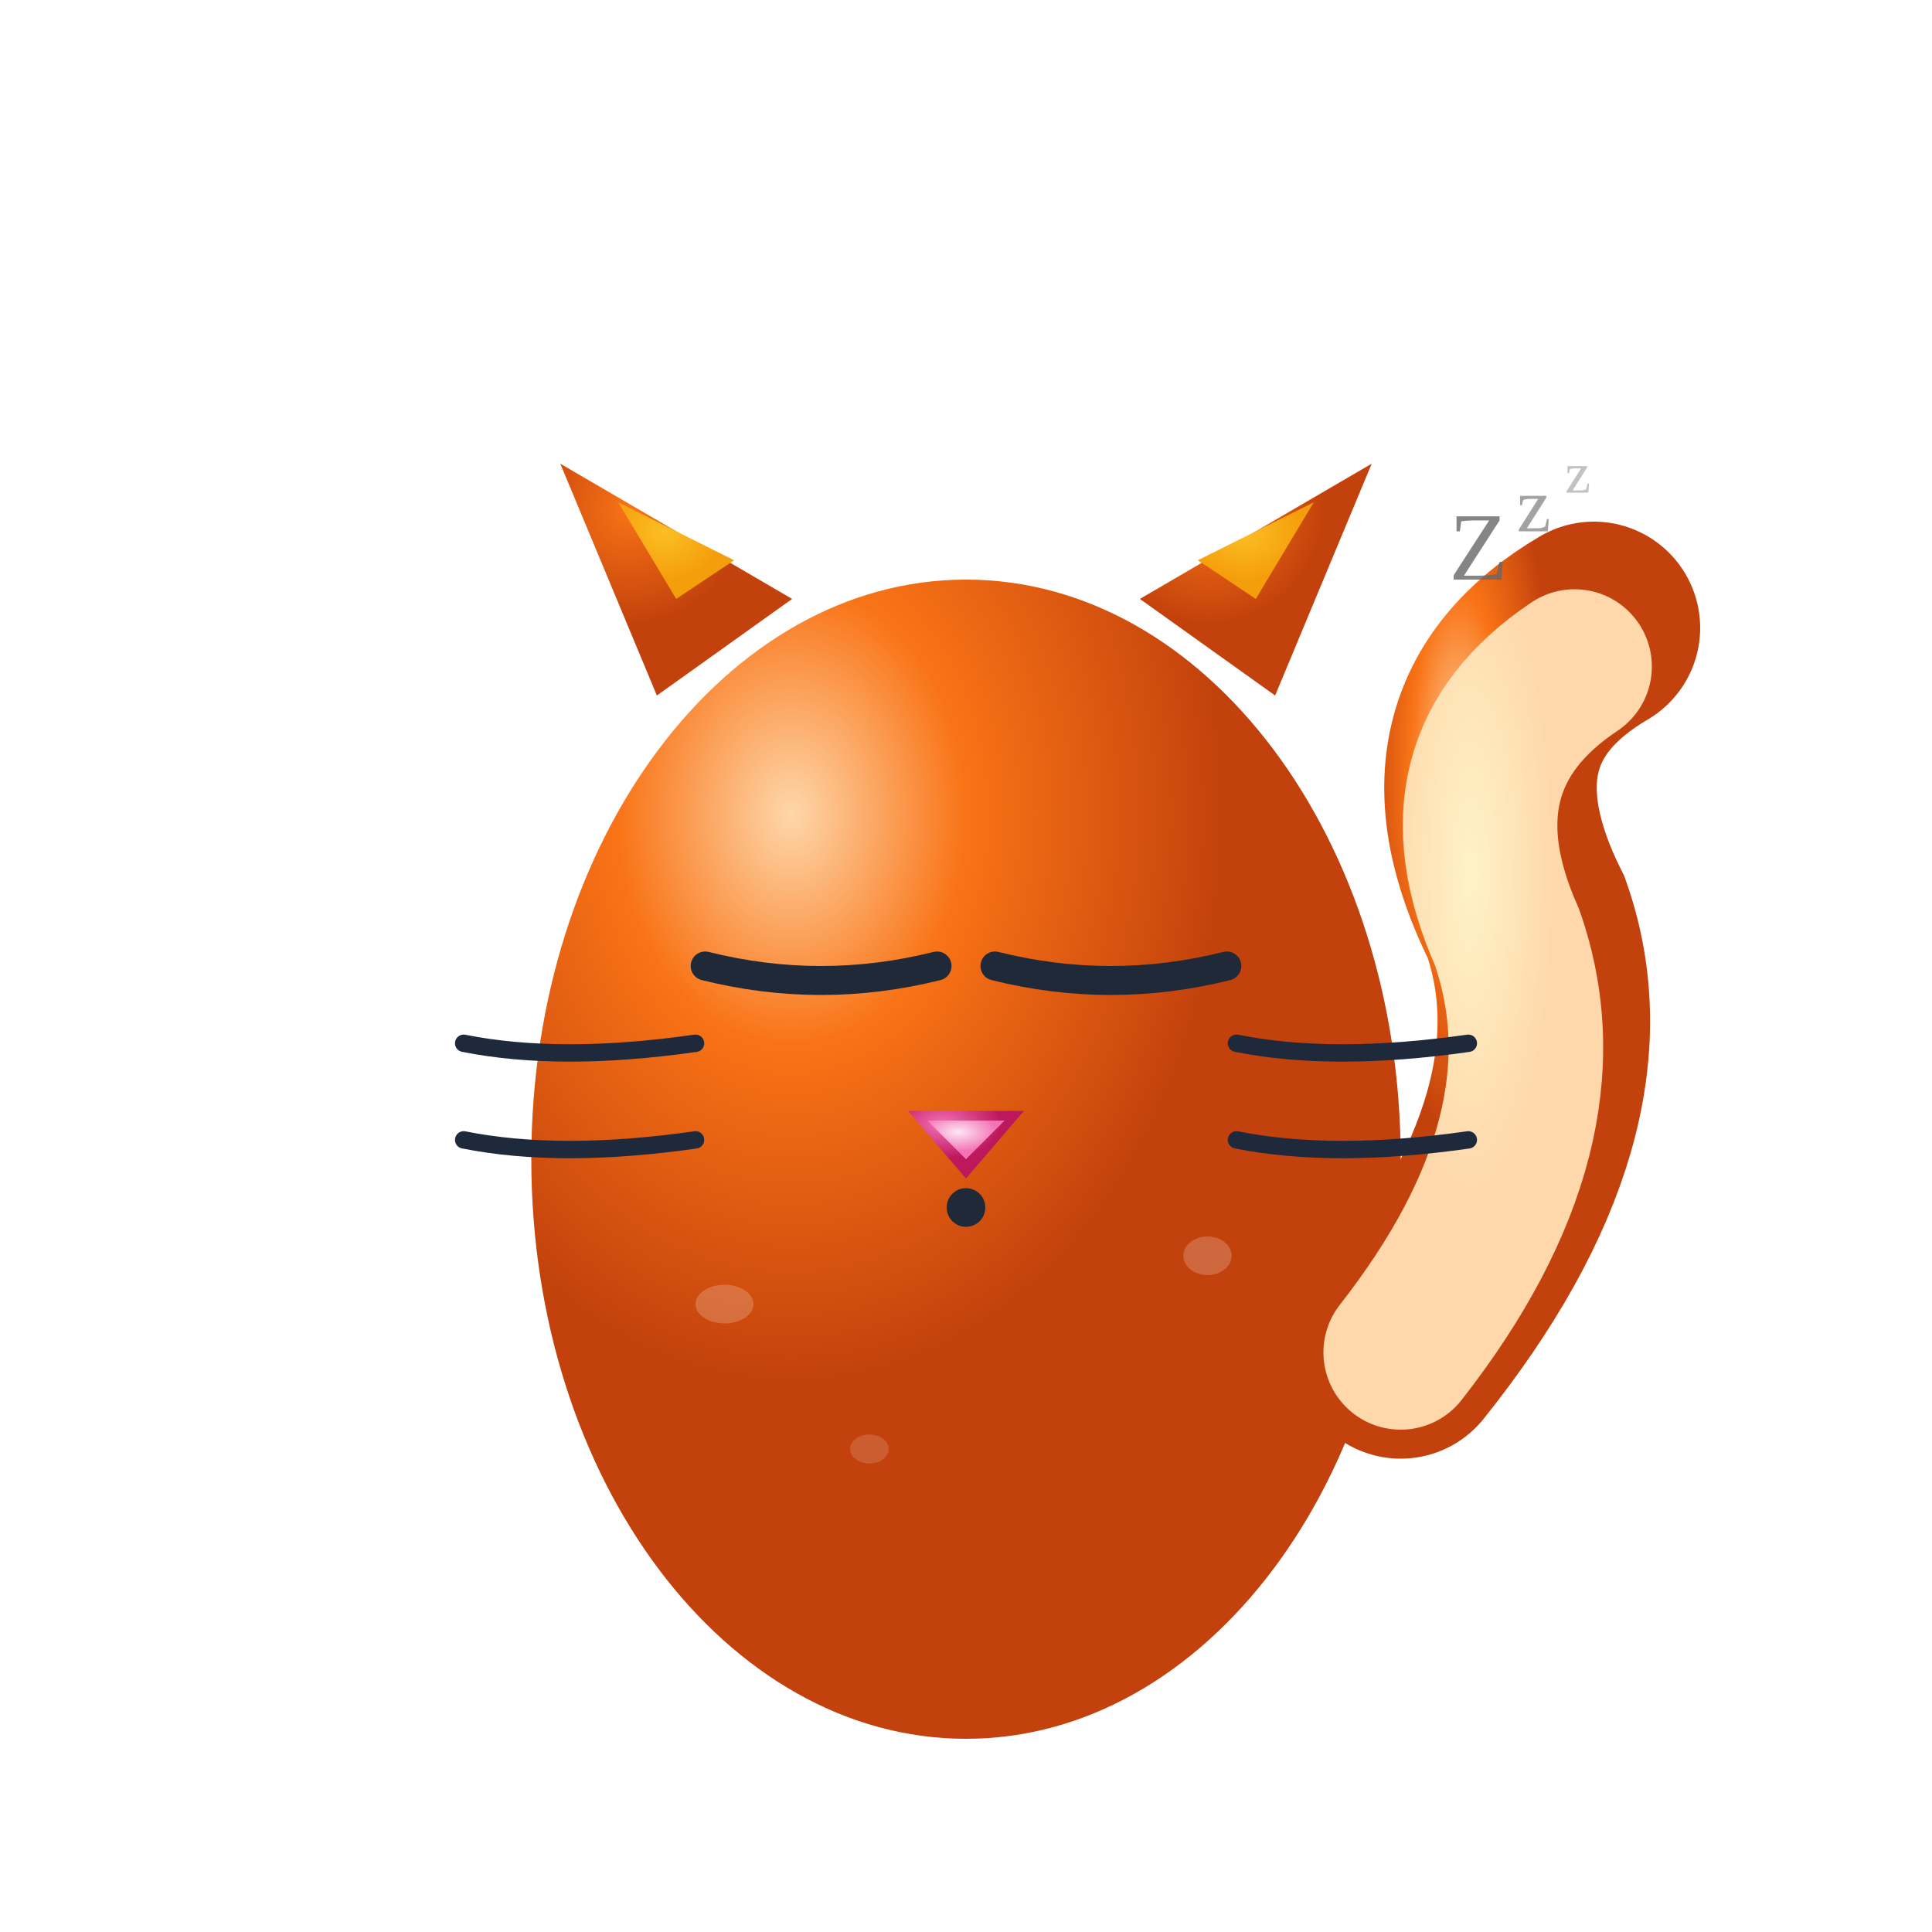
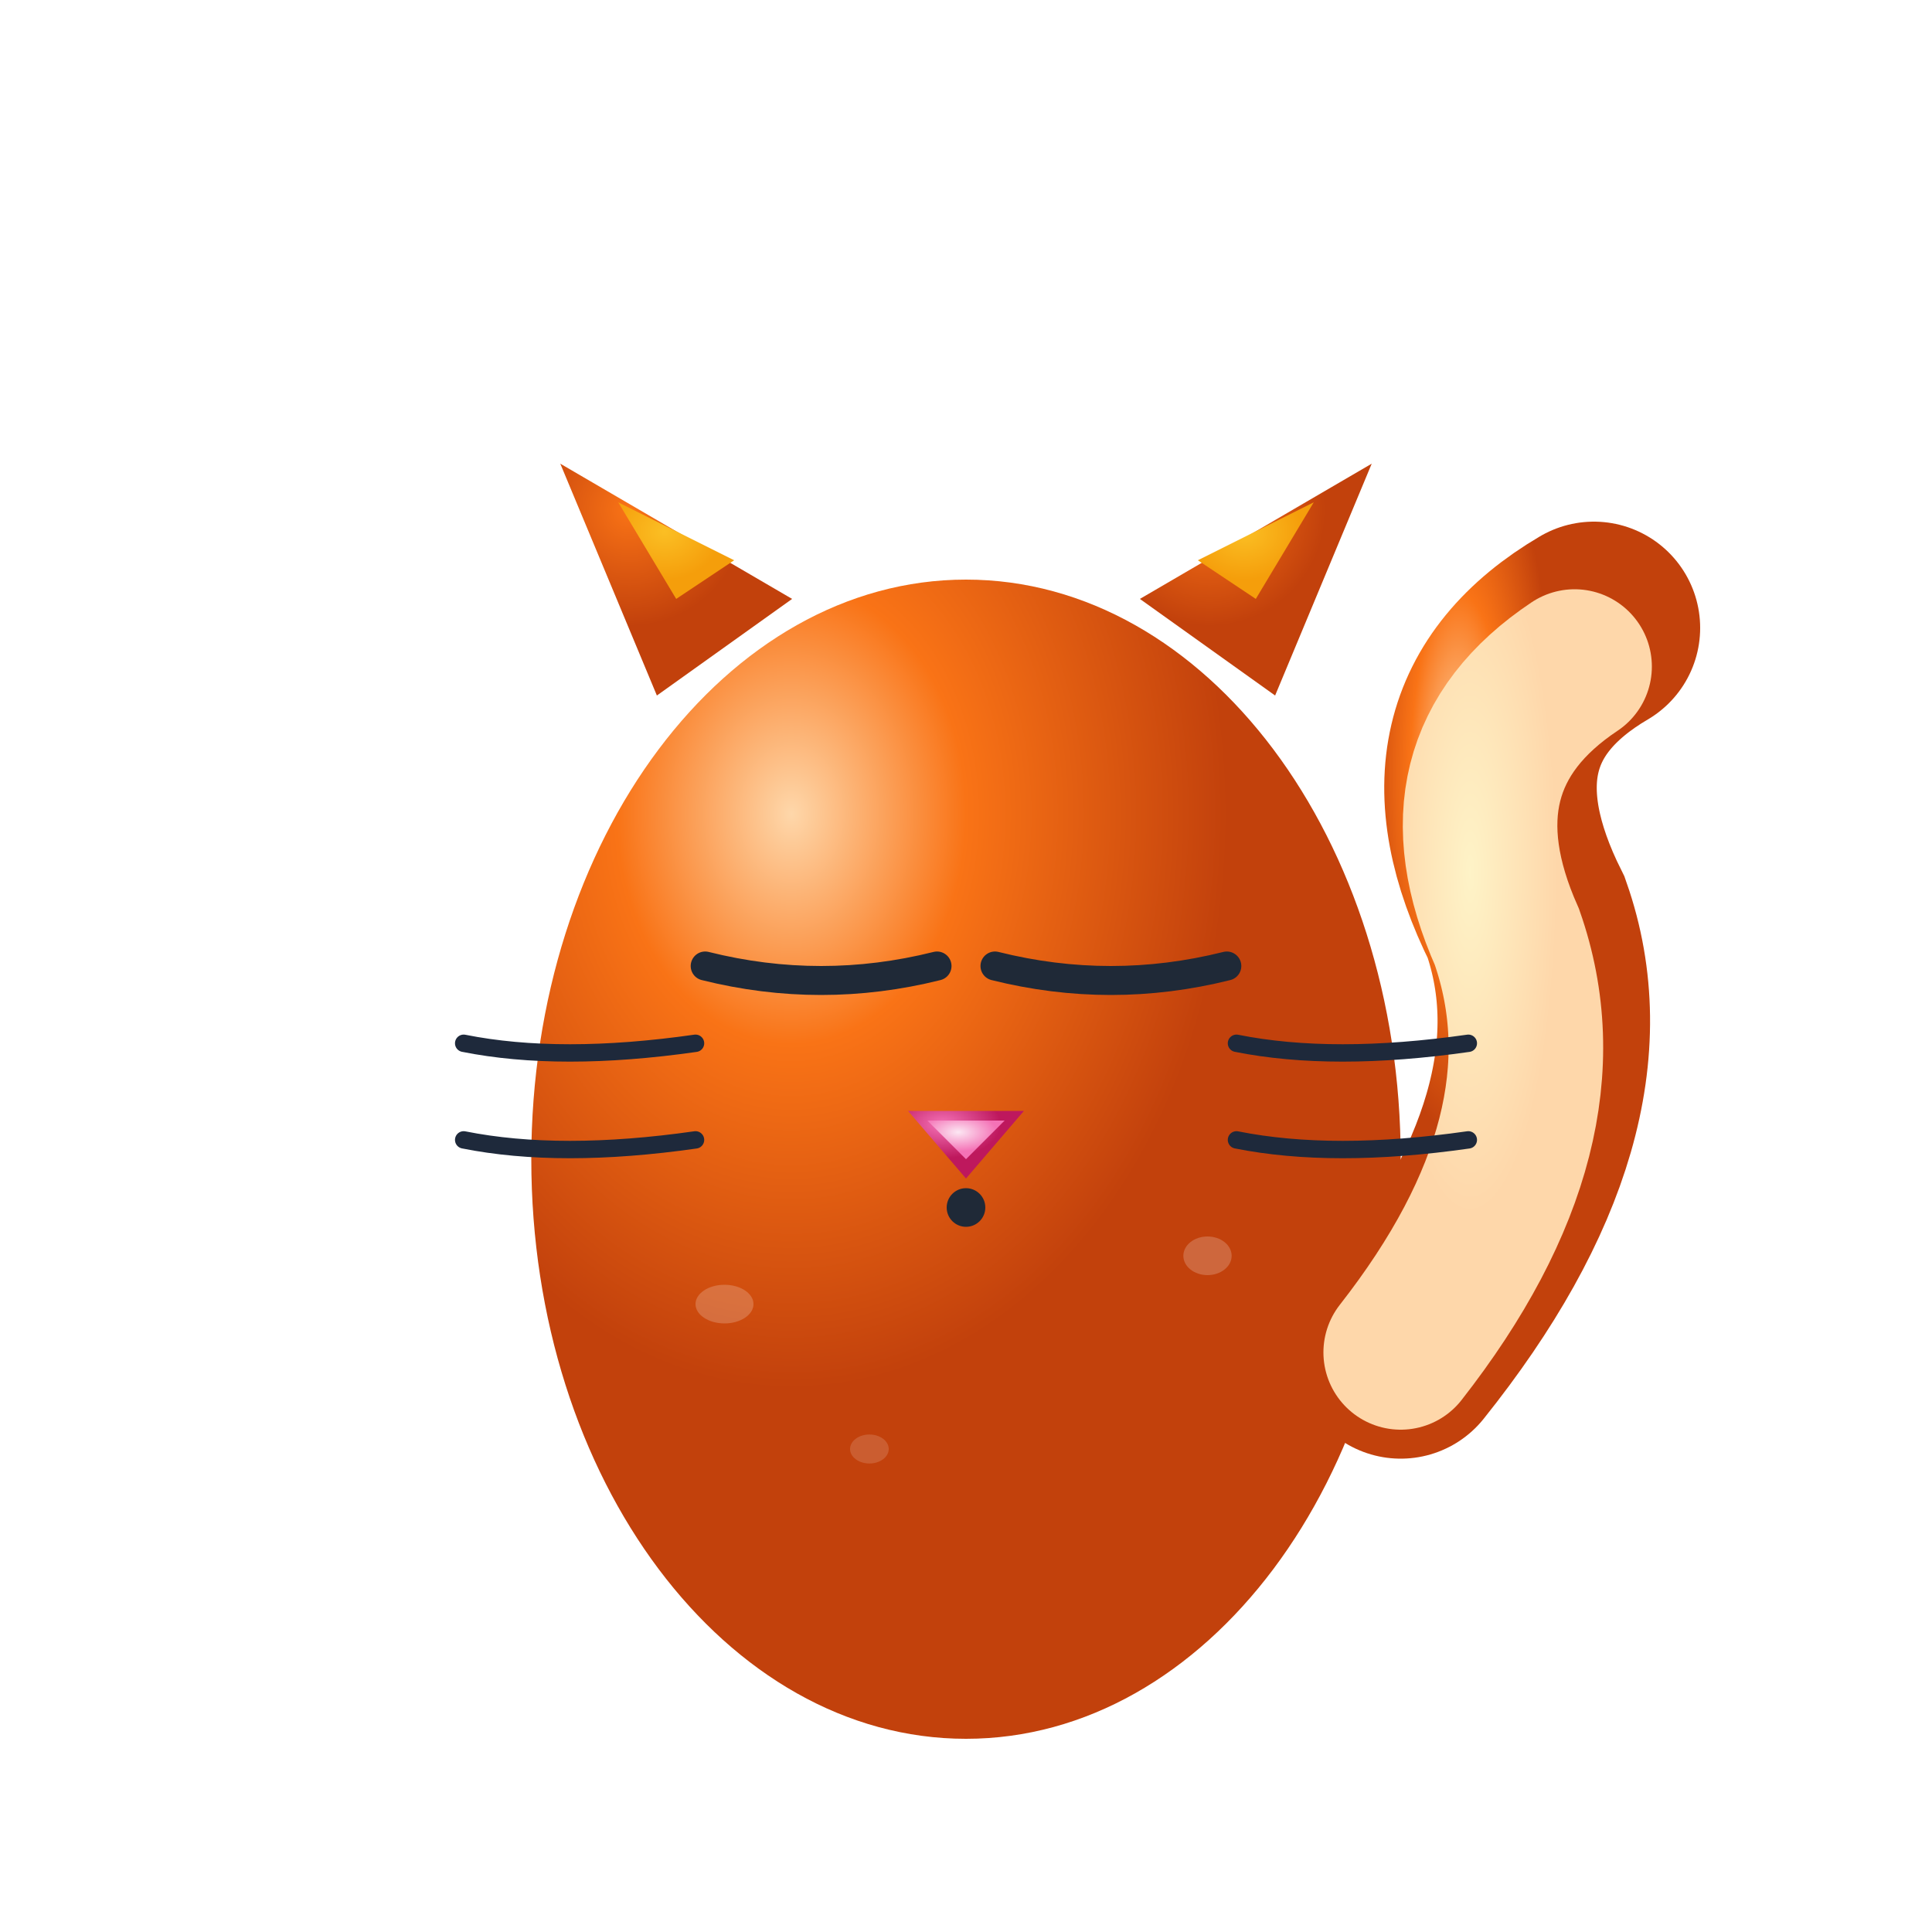
<svg xmlns="http://www.w3.org/2000/svg" viewBox="0 0 200 200">
  <defs>
    <radialGradient id="cattiBody3D" cx="0.3" cy="0.2">
      <stop offset="0%" style="stop-color:#fed7aa;stop-opacity:1" />
      <stop offset="40%" style="stop-color:#f97316;stop-opacity:1" />
      <stop offset="100%" style="stop-color:#c2410c;stop-opacity:1" />
    </radialGradient>
    <radialGradient id="cattiEar3D" cx="0.3" cy="0.2">
      <stop offset="0%" style="stop-color:#f97316;stop-opacity:1" />
      <stop offset="100%" style="stop-color:#c2410c;stop-opacity:1" />
    </radialGradient>
    <radialGradient id="cattiEarInner" cx="0.4" cy="0.3">
      <stop offset="0%" style="stop-color:#fbbf24;stop-opacity:1" />
      <stop offset="100%" style="stop-color:#f59e0b;stop-opacity:1" />
    </radialGradient>
    <radialGradient id="cattiEyeWhite3D" cx="0.3" cy="0.3">
      <stop offset="0%" style="stop-color:#ffffff;stop-opacity:1" />
      <stop offset="100%" style="stop-color:#f3f4f6;stop-opacity:1" />
    </radialGradient>
    <radialGradient id="cattiPupil3D" cx="0.3" cy="0.3">
      <stop offset="0%" style="stop-color:#374151;stop-opacity:1" />
      <stop offset="100%" style="stop-color:#1f2937;stop-opacity:1" />
    </radialGradient>
    <radialGradient id="cattiNose3D" cx="0.3" cy="0.2">
      <stop offset="0%" style="stop-color:#f472b6;stop-opacity:1" />
      <stop offset="100%" style="stop-color:#be185d;stop-opacity:1" />
    </radialGradient>
    <radialGradient id="cattiNoseHighlight" cx="0.4" cy="0.3">
      <stop offset="0%" style="stop-color:#fce7f3;stop-opacity:1" />
      <stop offset="100%" style="stop-color:#f472b6;stop-opacity:1" />
    </radialGradient>
    <radialGradient id="cattiTail3D" cx="0.3" cy="0.2">
      <stop offset="0%" style="stop-color:#fed7aa;stop-opacity:1" />
      <stop offset="50%" style="stop-color:#f97316;stop-opacity:1" />
      <stop offset="100%" style="stop-color:#c2410c;stop-opacity:1" />
    </radialGradient>
    <radialGradient id="cattiTailHighlight" cx="0.4" cy="0.3">
      <stop offset="0%" style="stop-color:#fef3c7;stop-opacity:1" />
      <stop offset="100%" style="stop-color:#fed7aa;stop-opacity:1" />
    </radialGradient>
    <linearGradient id="cattiMouth3D" x1="0" y1="0" x2="1" y2="0">
      <stop offset="0%" style="stop-color:#374151;stop-opacity:1" />
      <stop offset="50%" style="stop-color:#1f2937;stop-opacity:1" />
      <stop offset="100%" style="stop-color:#374151;stop-opacity:1" />
    </linearGradient>
  </defs>
  <ellipse cx="100" cy="120" rx="45" ry="60" fill="url(#cattiBody3D)" />
  <path d="M 68 72 L 58 48 L 82 62 Z" fill="url(#cattiEar3D)" />
  <path d="M 132 72 L 142 48 L 118 62 Z" fill="url(#cattiEar3D)" />
  <path d="M 70 62 L 64 52 L 76 58 Z" fill="url(#cattiEarInner)" />
  <path d="M 130 62 L 136 52 L 124 58 Z" fill="url(#cattiEarInner)" />
  <path d="M 73 100 Q 85 103 97 100" stroke="#1f2937" stroke-width="3" fill="none" stroke-linecap="round" />
  <path d="M 103 100 Q 115 103 127 100" stroke="#1f2937" stroke-width="3" fill="none" stroke-linecap="round" />
  <path d="M 94 115 L 100 122 L 106 115 Z" fill="url(#cattiNose3D)" />
  <path d="M 96 116 L 100 120 L 104 116 Z" fill="url(#cattiNoseHighlight)" />
  <circle cx="100" cy="125" r="2" fill="#1f2937" />
  <path d="M 145 140 Q 165 115 158 95 Q 148 75 165 65" stroke="url(#cattiTail3D)" stroke-width="22" fill="none" stroke-linecap="round" />
  <path d="M 145 140 Q 163 117 156 97 Q 148 79 163 69" stroke="url(#cattiTailHighlight)" stroke-width="16" fill="none" stroke-linecap="round" />
  <path d="M 48 108 Q 58 110 72 108" stroke="#1e293b" stroke-width="1.8" fill="none" stroke-linecap="round" />
  <path d="M 48 118 Q 58 120 72 118" stroke="#1e293b" stroke-width="1.8" fill="none" stroke-linecap="round" />
  <path d="M 128 108 Q 138 110 152 108" stroke="#1e293b" stroke-width="1.8" fill="none" stroke-linecap="round" />
  <path d="M 128 118 Q 138 120 152 118" stroke="#1e293b" stroke-width="1.8" fill="none" stroke-linecap="round" />
  <ellipse cx="75" cy="135" rx="3" ry="2" fill="rgba(255,255,255,0.2)" />
  <ellipse cx="125" cy="130" rx="2.5" ry="2" fill="rgba(255,255,255,0.2)" />
  <ellipse cx="90" cy="150" rx="2" ry="1.5" fill="rgba(255,255,255,0.15)" />
-   <text x="150" y="60" font-size="10" fill="#666" opacity="0.8">Z</text>
-   <text x="157" y="55" font-size="8" fill="#666" opacity="0.6">z</text>
-   <text x="162" y="51" font-size="6" fill="#666" opacity="0.4">z</text>
</svg>
